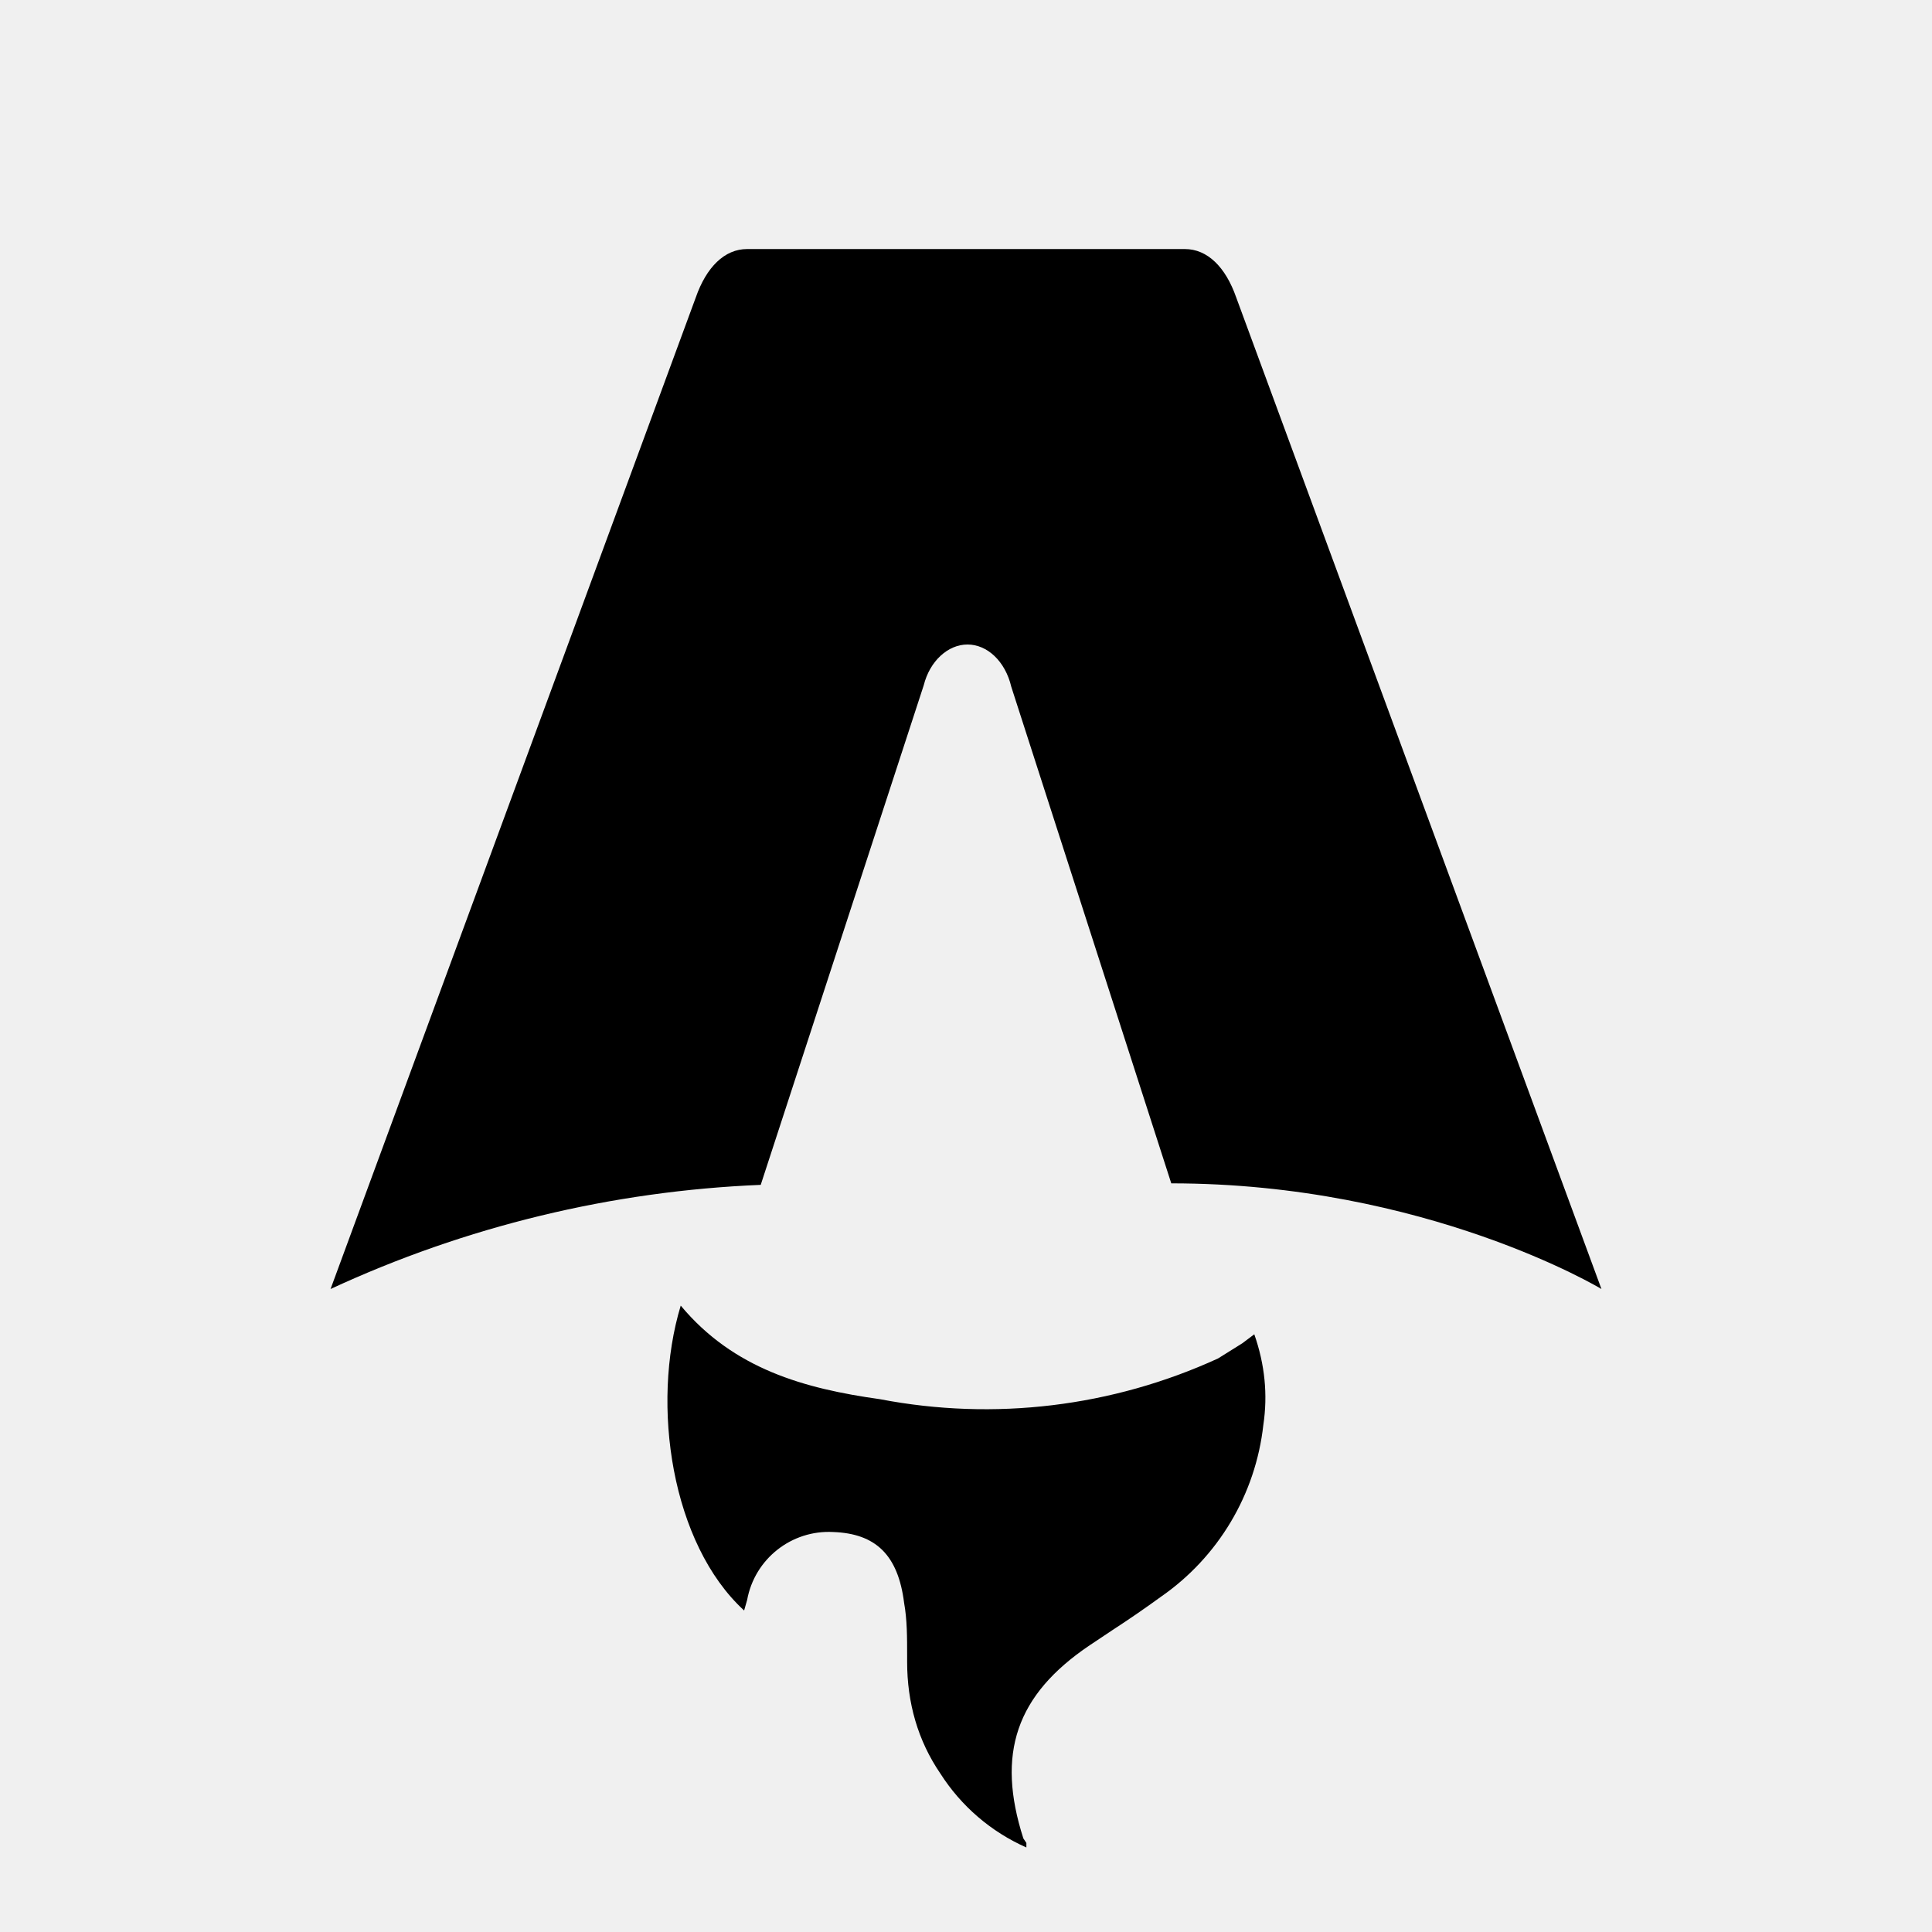
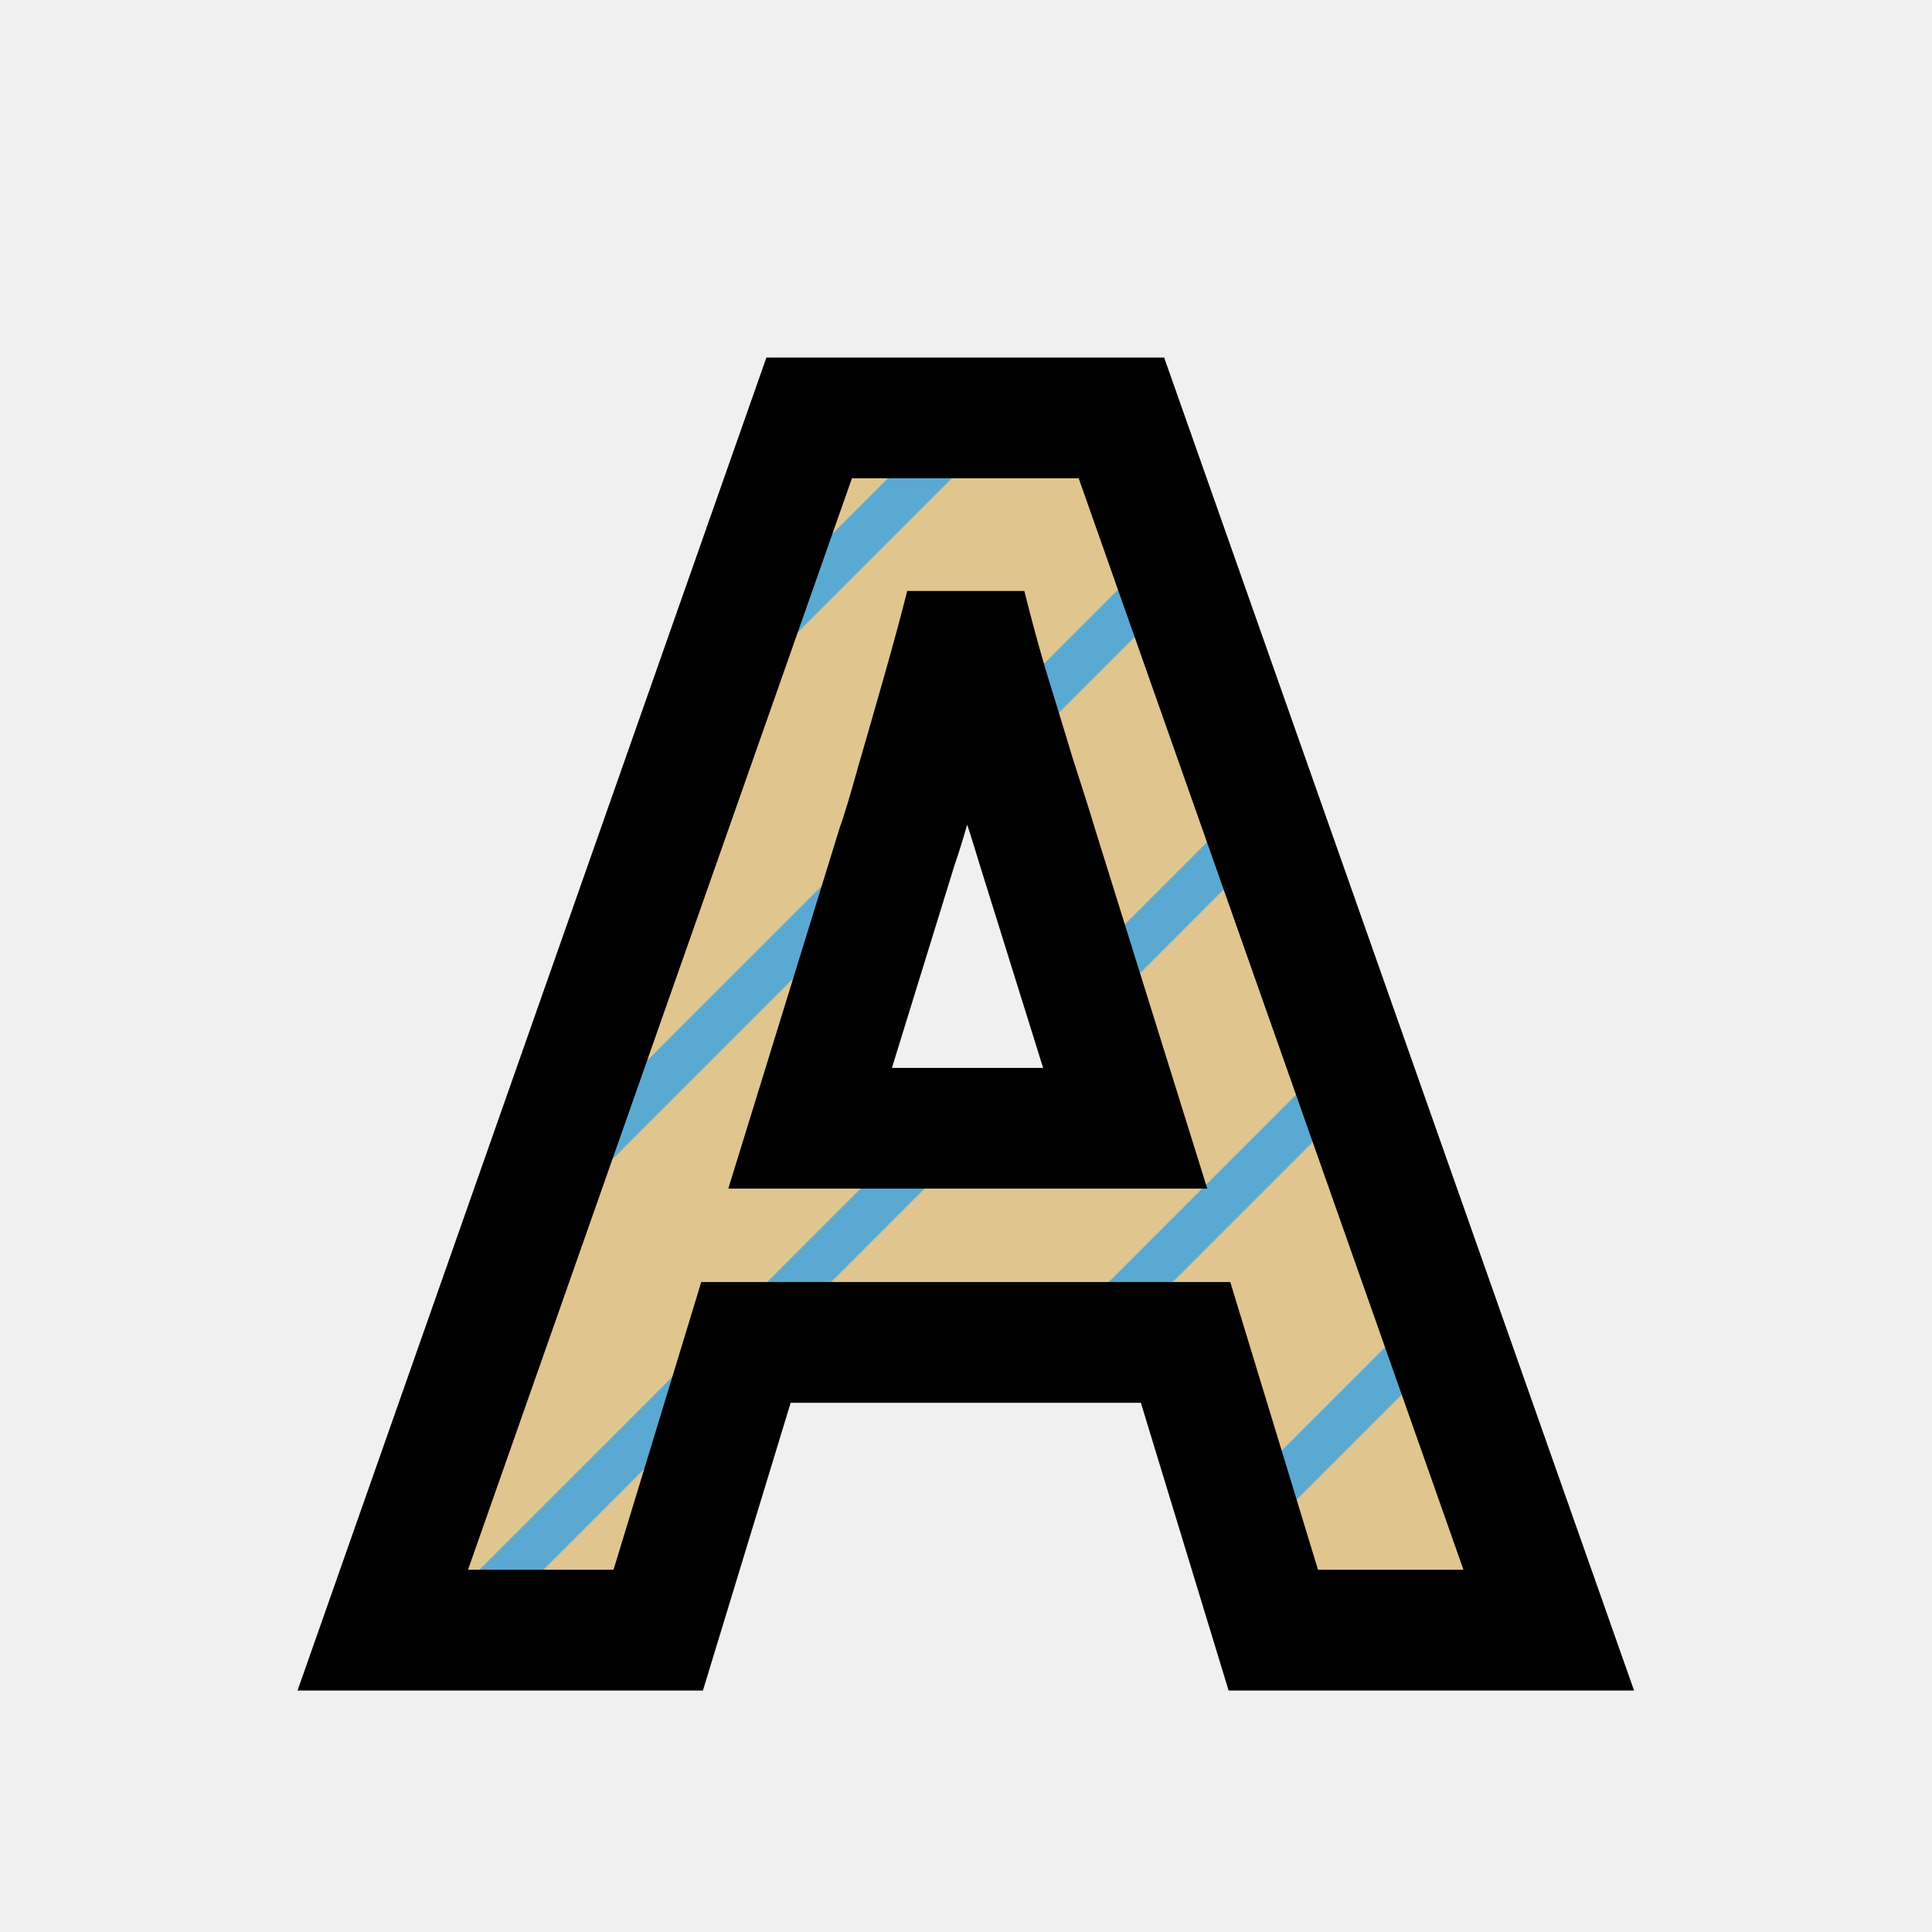
- <svg xmlns="http://www.w3.org/2000/svg" fill="none" viewBox="0 0 128 128">
-   <path d="M50.4 78.5a75.1 75.1 0 0 0-28.5 6.9l24.2-65.7c.7-2 1.9-3.2 3.4-3.2h29c1.5 0 2.7 1.2 3.4 3.2l24.2 65.7s-11.6-7-28.5-7L67 45.5c-.4-1.7-1.6-2.8-2.9-2.8-1.3 0-2.5 1.1-2.9 2.7L50.4 78.5Zm-1.1 28.2Zm-4.2-20.2c-2 6.6-.6 15.8 4.2 20.2a17.5 17.5 0 0 1 .2-.7 5.5 5.5 0 0 1 5.7-4.5c2.8.1 4.3 1.5 4.7 4.7.2 1.1.2 2.3.2 3.5v.4c0 2.7.7 5.2 2.2 7.4a13 13 0 0 0 5.7 4.9v-.3l-.2-.3c-1.8-5.6-.5-9.5 4.4-12.8l1.5-1a73 73 0 0 0 3.2-2.2 16 16 0 0 0 6.8-11.4c.3-2 .1-4-.6-6l-.8.6-1.6 1a37 37 0 0 1-22.4 2.7c-5-.7-9.7-2-13.2-6.2Z" />
-   <style>
-         path { fill: #000; }
-         @media (prefers-color-scheme: dark) {
-             path { fill: #FFF; }
-         }
-     </style>
+ <svg xmlns="http://www.w3.org/2000/svg" viewBox="0 0 32 32" fill="none">
+   <defs>
+     <pattern id="diag" patternUnits="userSpaceOnUse" width="4" height="4" patternTransform="rotate(45)">
+       <line x1="0" y1="0" x2="0" y2="4" stroke="#0096FF" stroke-width="1.5" />
+     </pattern>
+     <mask id="letter-mask">
+       <text x="16" y="27" text-anchor="middle" font-family="'Arial Black', 'Arial Bold', Gadget, sans-serif" font-size="28" font-weight="900" fill="white">A</text>
+     </mask>
+   </defs>
+   <rect x="0" y="0" width="32" height="32" fill="#E0C58F" mask="url(#letter-mask)" />
+   <rect x="0" y="0" width="32" height="32" fill="url(#diag)" mask="url(#letter-mask)" opacity="0.6" />
+   <text x="16" y="27" text-anchor="middle" font-family="'Arial Black', 'Arial Bold', Gadget, sans-serif" font-size="28" font-weight="900" fill="none" stroke="#000000" stroke-width="2">A</text>
</svg>
